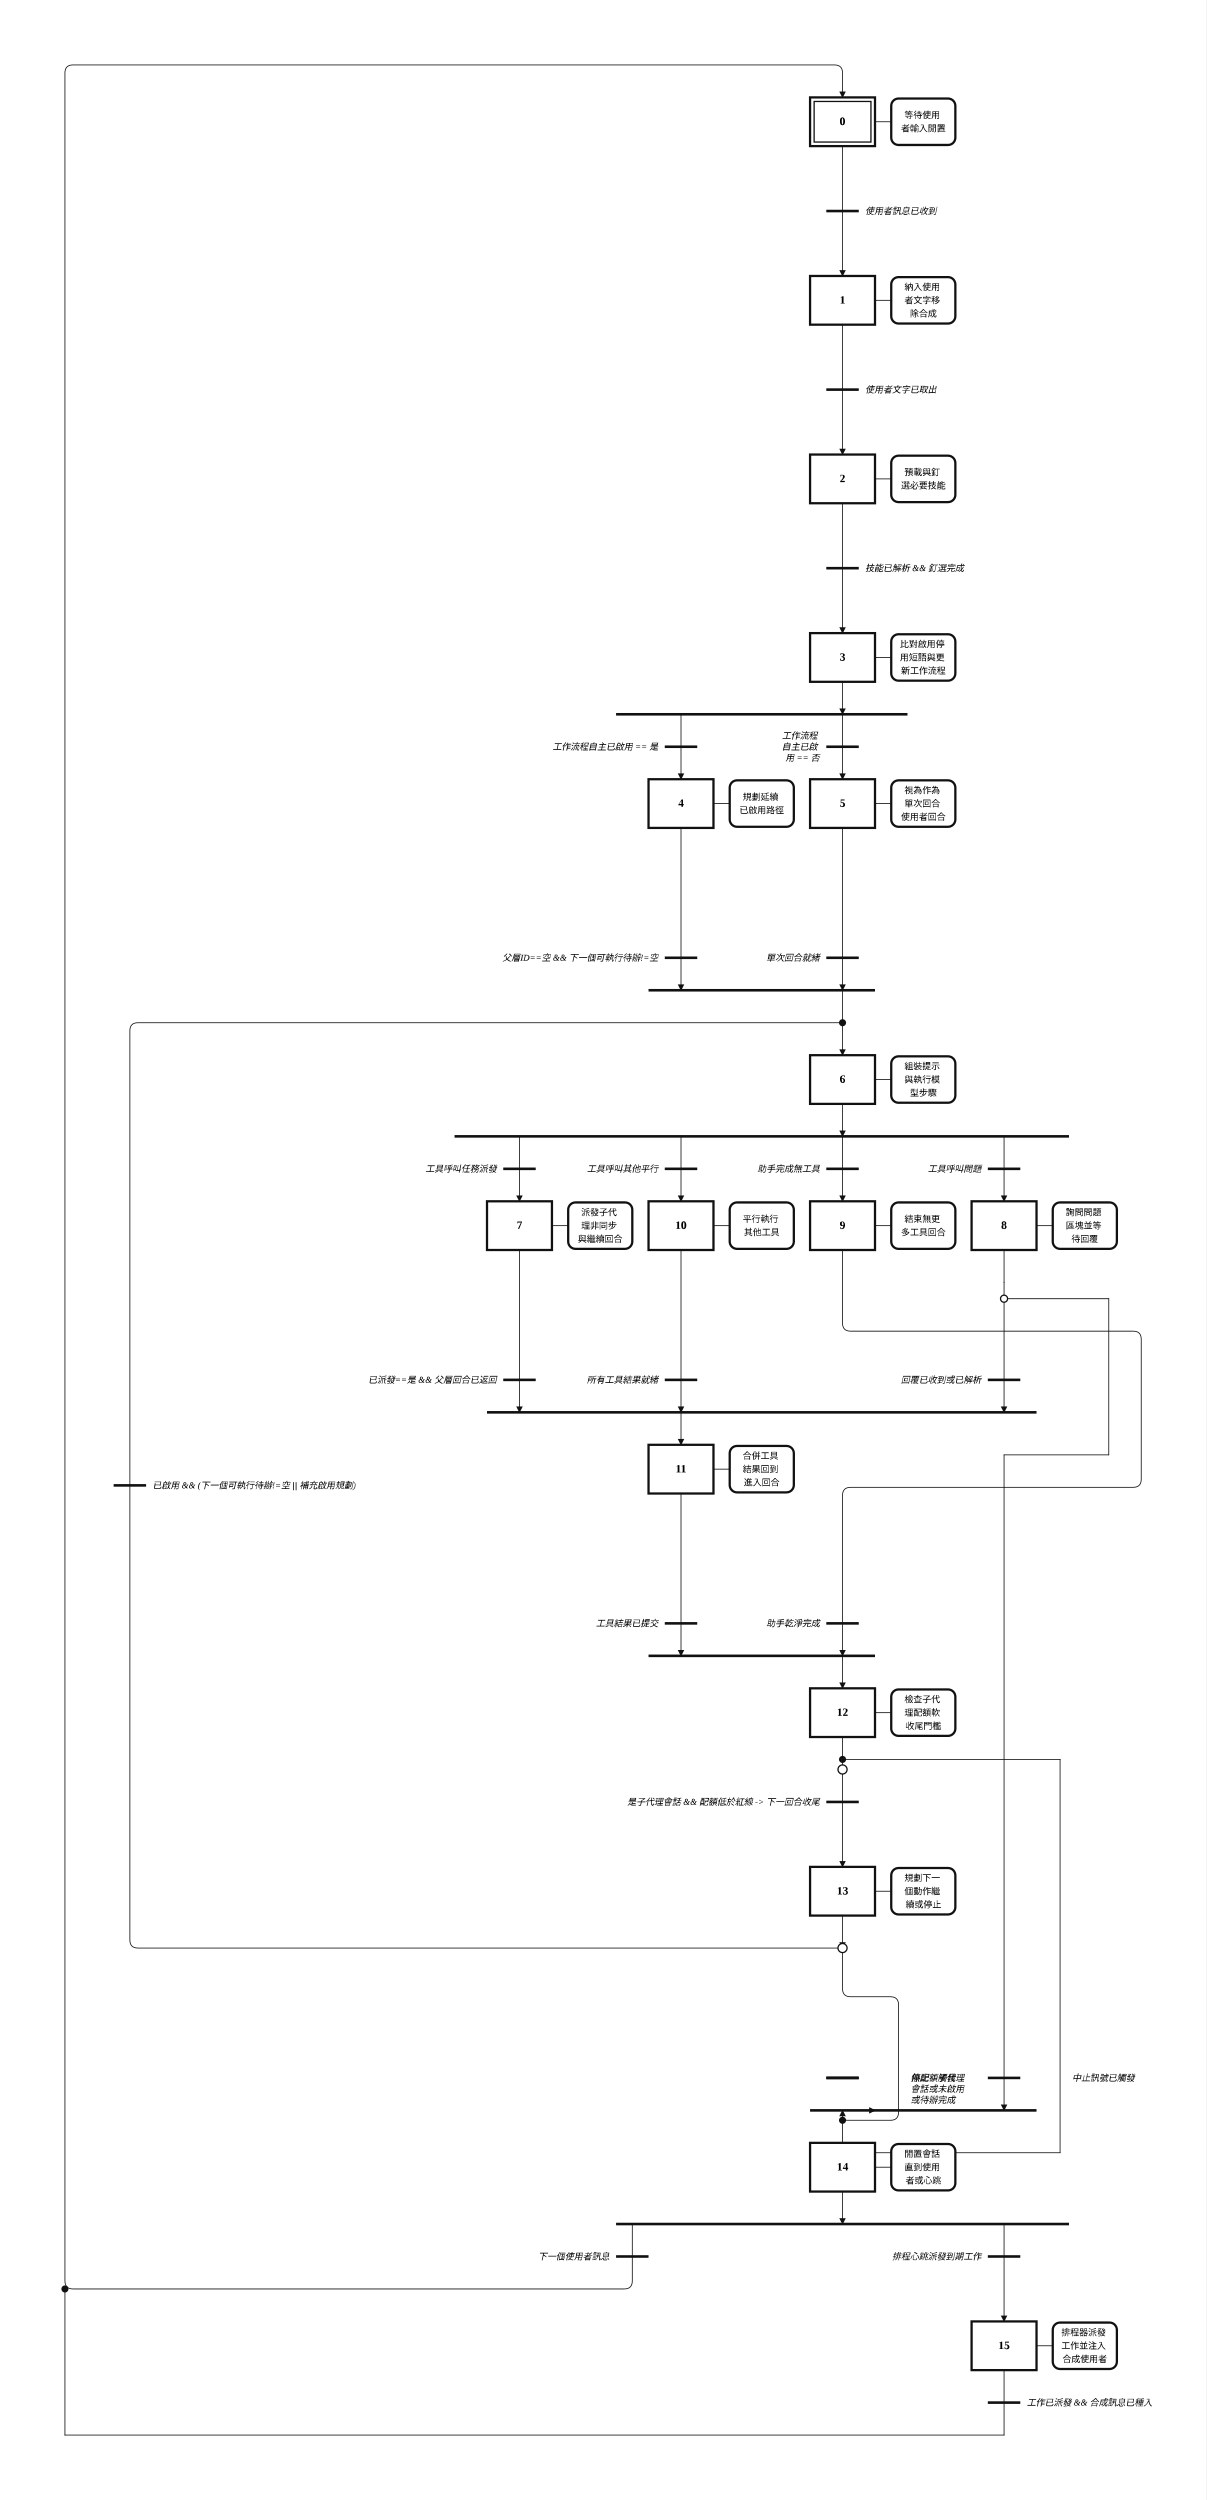
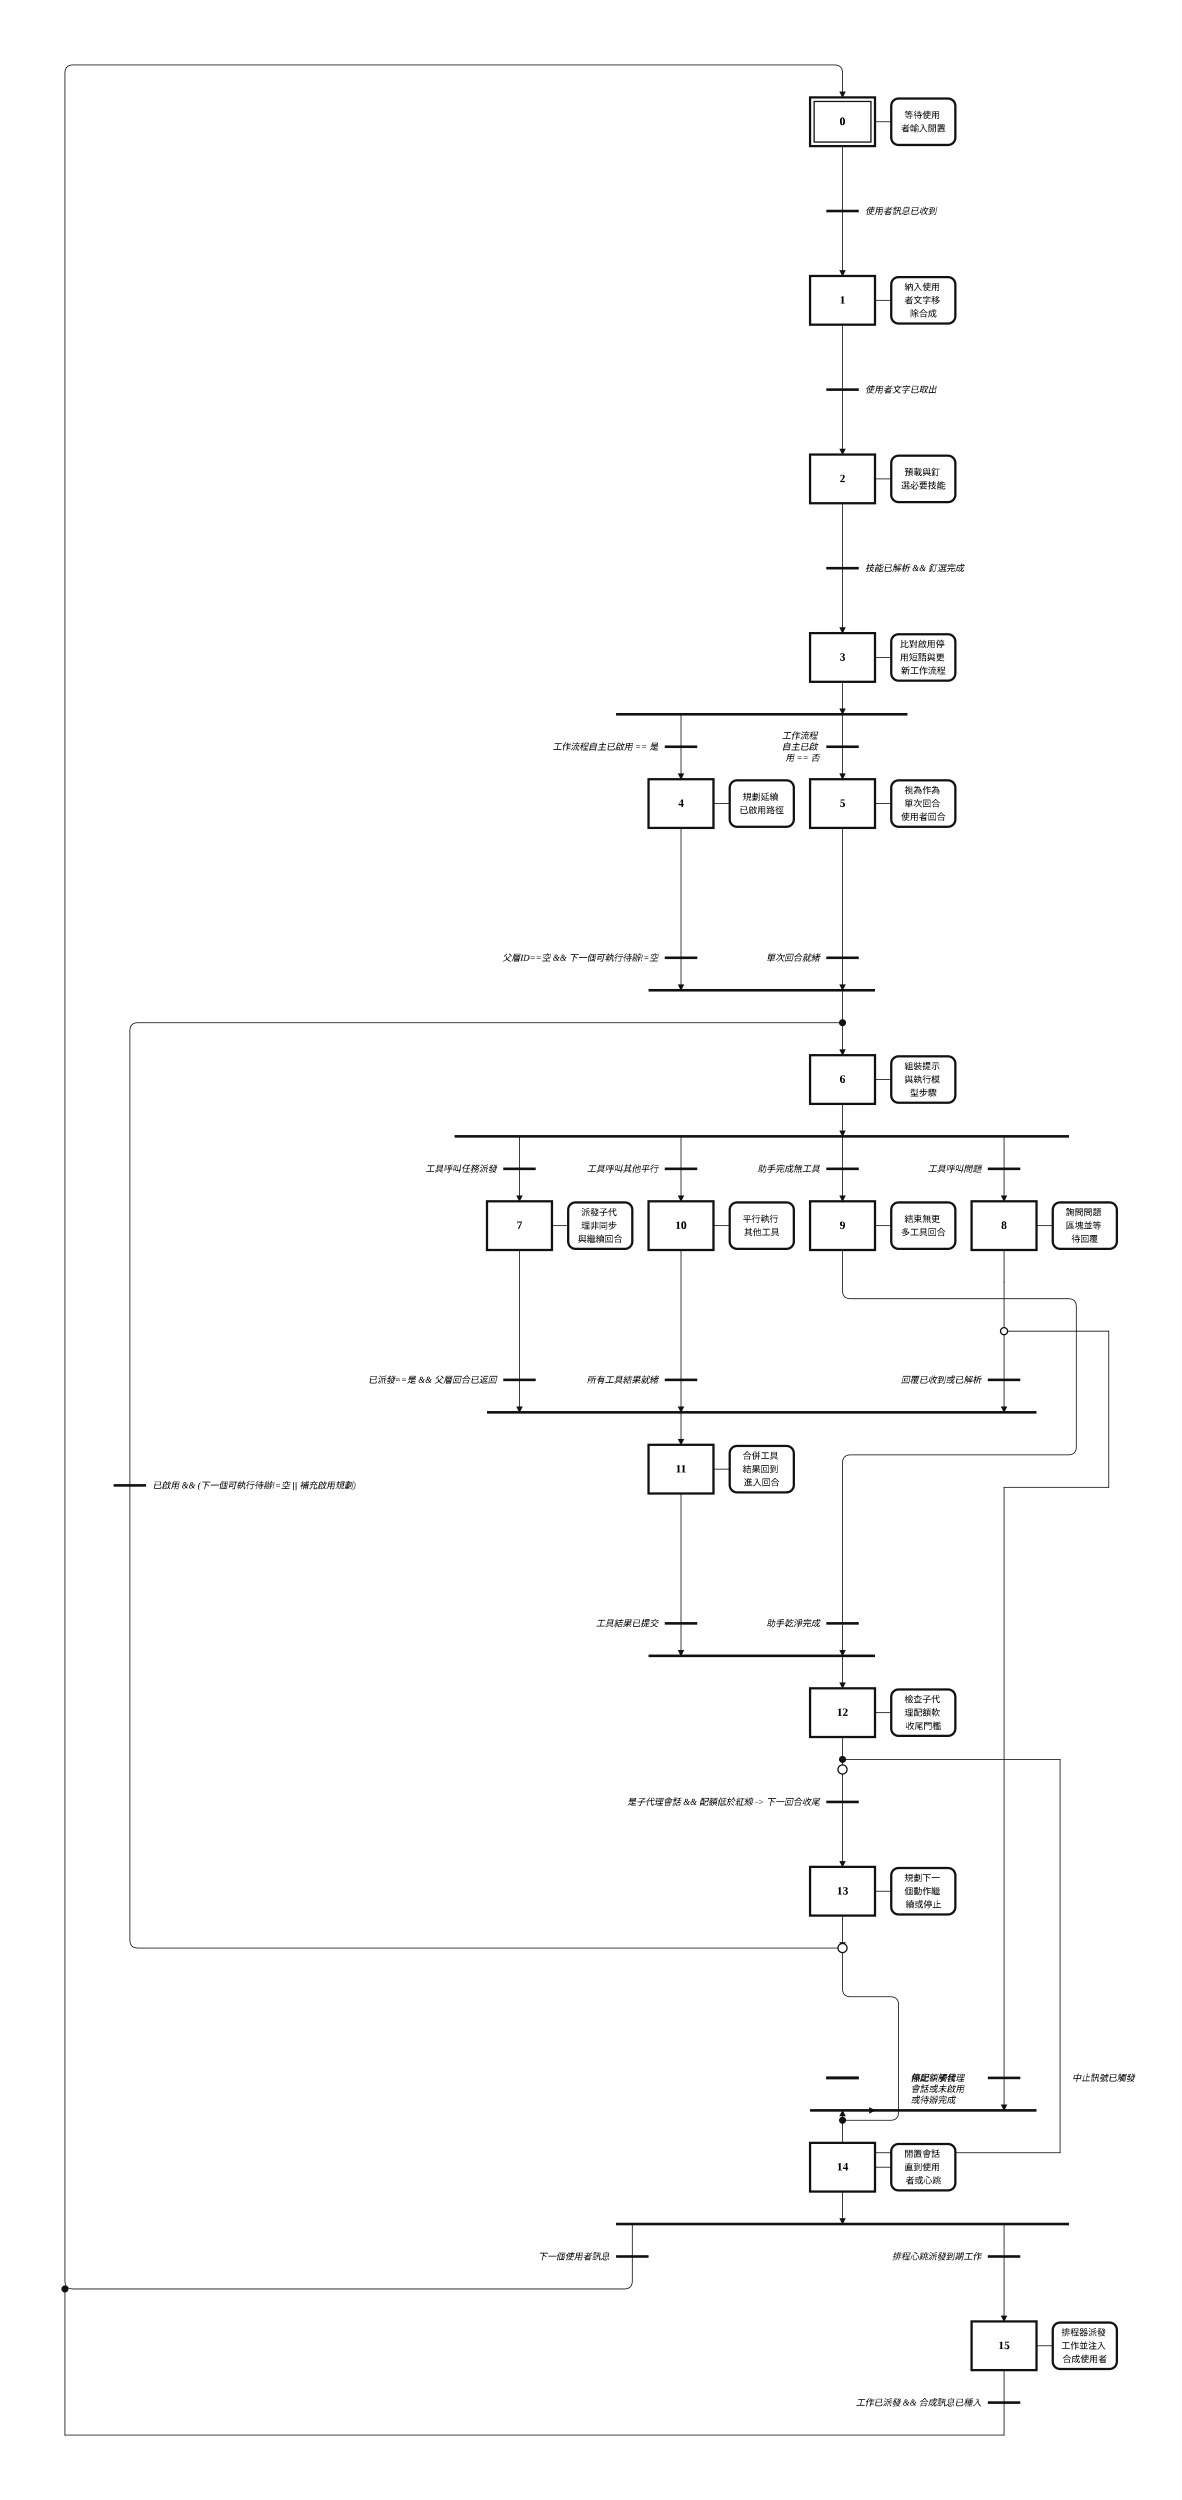
- <svg xmlns="http://www.w3.org/2000/svg" width="1486" height="3080" viewBox="-32.00 -2.00 74.30 154.00" role="img">
+ <svg xmlns="http://www.w3.org/2000/svg" width="1456" height="3080" viewBox="-32.00 -2.00 72.80 154.00" role="img">
  <style>
.step{fill:#fff;stroke:#111;stroke-width:.14}.step-inner{fill:none;stroke:#111;stroke-width:.08}
.action{fill:#fff;stroke:#111;stroke-width:.14}.gate{stroke:#111;stroke-width:.16}
.edge{fill:none;stroke:#111;stroke-width:.05;stroke-linecap:round;stroke-linejoin:round}.edge-arrow{marker-end:url(#arrow)}
.flyover-mask{stroke:#fff;stroke-width:.12;stroke-linecap:round}
.flyover{fill:none;stroke:#111;stroke-width:.05;stroke-linecap:round}
.junction{fill:#111;stroke:#111;stroke-width:0}.branch-junction{fill:#fff;stroke:#111;stroke-width:.08}
.assoc{stroke:#111;stroke-width:.05}.label{font:bold .7px 'Times New Roman', 'BiauKai', 'DFKai-SB', serif;text-anchor:middle;dominant-baseline:middle}
.action-label{font:.55px 'Times New Roman', 'BiauKai', 'DFKai-SB', serif;text-anchor:middle;dominant-baseline:middle}.gate-label{font:italic .55px 'Times New Roman', 'BiauKai', 'DFKai-SB', serif;text-anchor:start;dominant-baseline:middle}.gate-label-left{font:italic .55px 'Times New Roman', 'BiauKai', 'DFKai-SB', serif;text-anchor:end;dominant-baseline:middle}
</style>
  <defs>
    <marker id="arrow" markerWidth="0.4" markerHeight="0.4" refX="0.36" refY="0.2" orient="auto" markerUnits="userSpaceOnUse">
      <path d="M 0 0 L 0.4 0.2 L 0 0.4 z" fill="#111" />
    </marker>
  </defs>
-   <rect x="-32.00" y="-2.00" width="74.30" height="154.00" fill="white" />
+   <rect x="-32.00" y="-2.00" width="72.80" height="154.00" fill="white" />
  <path class="edge edge-arrow" d="M 19.90 118.00 L 19.90 120.50 Q 19.90 121.00 20.40 121.00 L 22.85 121.00 Q 23.35 121.00 23.35 121.50 L 23.35 128.11 Q 23.35 128.61 22.85 128.61 L 20.21 128.61 Q 19.90 128.61 19.90 128.31 L 19.90 128.00" />
  <path class="edge" d="M 19.90 7.00 L 19.90 11.00" />
  <path class="edge edge-arrow" d="M 19.90 11.00 L 19.90 15.00" />
  <path class="edge" d="M 19.90 18.00 L 19.90 22.00" />
  <path class="edge edge-arrow" d="M 19.90 22.00 L 19.90 26.00" />
  <path class="edge" d="M 19.90 29.00 L 19.90 33.00" />
  <path class="edge edge-arrow" d="M 19.90 33.00 L 19.90 37.00" />
  <path class="edge edge-arrow" d="M 19.90 40.00 L 19.90 42.00" />
  <path class="edge edge-arrow" d="M 9.95 42.00 L 9.95 46.00" />
  <path class="edge edge-arrow" d="M 19.90 42.00 L 19.90 46.00" />
  <path class="edge edge-arrow" d="M 9.95 49.00 L 9.95 59.00" />
  <path class="edge edge-arrow" d="M 19.90 59.00 L 19.90 63.00" />
  <path class="edge edge-arrow" d="M 19.90 49.00 L 19.90 59.00" />
  <path class="edge edge-arrow" d="M 19.90 66.00 L 19.90 68.00" />
  <path class="edge edge-arrow" d="M 0.00 68.00 L 0.00 72.00" />
  <path class="edge edge-arrow" d="M 29.85 68.00 L 29.85 72.00" />
  <path class="edge edge-arrow" d="M 19.90 68.00 L 19.90 72.00" />
  <path class="edge edge-arrow" d="M 9.95 68.00 L 9.95 72.00" />
  <path class="edge edge-arrow" d="M 0.00 75.00 L 0.00 85.00" />
  <path class="edge edge-arrow" d="M 9.95 85.00 L 9.95 87.00" />
  <path class="edge" d="M 29.85 75.00 L 29.85 77.00" />
  <path class="edge edge-arrow" d="M 29.85 77.00 L 29.85 85.00" />
-   <path class="edge" d="M 29.85 78.00 L 36.30 78.00" />
-   <path class="edge" d="M 36.30 78.00 L 36.30 87.62" />
-   <path class="edge" d="M 36.30 87.62 L 29.85 87.62" />
-   <path class="edge edge-arrow" d="M 29.85 87.62 L 29.85 128.00" />
+   <path class="edge" d="M 29.85 80.00 L 36.30 80.00" />
+   <path class="edge" d="M 36.30 80.00 L 36.30 89.62" />
+   <path class="edge" d="M 36.30 89.62 L 29.85 89.62" />
+   <path class="edge edge-arrow" d="M 29.85 89.62 L 29.85 128.00" />
  <path class="edge" d="M 19.90 128.61 L 19.90 130.00" />
-   <path class="edge edge-arrow" d="M 19.90 75.00 L 19.90 79.50 Q 19.90 80.00 20.40 80.00 L 37.80 80.00 Q 38.30 80.00 38.30 80.50 L 38.30 89.12 Q 38.30 89.62 37.80 89.62 L 20.40 89.62 Q 19.90 89.62 19.90 90.12 L 19.90 100.00" />
+   <path class="edge edge-arrow" d="M 19.90 75.00 L 19.90 77.50 Q 19.90 78.00 20.40 78.00 L 33.80 78.00 Q 34.30 78.00 34.30 78.50 L 34.30 87.12 Q 34.30 87.62 33.80 87.62 L 20.40 87.62 Q 19.90 87.62 19.90 88.12 L 19.90 100.00" />
  <path class="edge edge-arrow" d="M 19.90 100.00 L 19.90 102.00" />
  <path class="edge edge-arrow" d="M 9.95 75.00 L 9.95 85.00" />
  <path class="edge edge-arrow" d="M 9.95 90.00 L 9.95 100.00" />
  <path class="edge" d="M 19.90 105.00 L 19.90 107.00" />
  <path class="edge" d="M 19.90 107.00 L 19.90 109.00" />
  <path class="edge edge-arrow" d="M 19.90 109.00 L 19.90 113.00" />
  <path class="edge" d="M 19.90 106.38 L 33.30 106.38" />
  <path class="edge" d="M 33.30 106.38 L 33.30 130.61" />
  <path class="edge" d="M 33.30 130.61 L 19.90 130.61" />
  <path class="edge" d="M 19.90 130.61 L 19.90 130.00" />
  <path class="edge edge-arrow" d="M 19.90 128.00 L 21.90 128.00" />
  <path class="edge edge-arrow" d="M 19.90 116.00 L 19.90 118.00" />
  <path class="edge" d="M 19.90 118.00 L -23.50 118.00 Q -24.00 118.00 -24.00 117.50 L -24.00 61.50 Q -24.00 61.00 -23.50 61.00 L 19.90 61.00" />
  <path class="edge edge-arrow" d="M 19.90 133.00 L 19.90 135.00" />
  <path class="edge edge-arrow" d="M 6.95 135.00 L 6.95 138.50 Q 6.95 139.00 6.45 139.00 L -27.50 139.00 Q -28.00 139.00 -28.00 138.50 L -28.00 2.50 Q -28.00 2.00 -27.50 2.00 L 19.40 2.00 Q 19.90 2.00 19.90 2.50 L 19.90 4.00" />
  <path class="edge edge-arrow" d="M 29.85 135.00 L 29.85 141.00" />
  <path class="edge" d="M 29.85 144.00 L 29.85 146.00" />
  <path class="edge" d="M 29.85 146.00 L 29.85 148.00" />
  <path class="edge" d="M 29.85 148.00 L -28.00 148.00" />
  <path class="edge" d="M -28.00 148.00 L -28.00 139.00" />
  <rect class="step" x="17.90" y="4.00" width="4.00" height="3.00" />
  <rect class="step-inner" x="18.15" y="4.25" width="3.50" height="2.50" />
  <text class="label" x="19.90" y="5.50">0</text>
  <rect class="step" x="17.90" y="15.00" width="4.00" height="3.00" />
  <text class="label" x="19.90" y="16.50">1</text>
  <rect class="step" x="17.90" y="26.00" width="4.00" height="3.00" />
  <text class="label" x="19.90" y="27.50">2</text>
  <rect class="step" x="17.90" y="37.00" width="4.00" height="3.00" />
  <text class="label" x="19.90" y="38.50">3</text>
  <rect class="step" x="7.95" y="46.00" width="4.00" height="3.00" />
  <text class="label" x="9.95" y="47.50">4</text>
  <rect class="step" x="17.90" y="46.00" width="4.00" height="3.00" />
  <text class="label" x="19.90" y="47.50">5</text>
  <rect class="step" x="17.90" y="63.00" width="4.00" height="3.00" />
  <text class="label" x="19.90" y="64.50">6</text>
  <rect class="step" x="-2.00" y="72.00" width="4.00" height="3.00" />
  <text class="label" x="0.00" y="73.50">7</text>
  <rect class="step" x="27.85" y="72.00" width="4.00" height="3.00" />
  <text class="label" x="29.85" y="73.50">8</text>
  <rect class="step" x="17.90" y="72.00" width="4.00" height="3.00" />
  <text class="label" x="19.90" y="73.50">9</text>
  <rect class="step" x="7.95" y="72.00" width="4.00" height="3.00" />
  <text class="label" x="9.95" y="73.50">10</text>
  <rect class="step" x="7.95" y="87.00" width="4.00" height="3.00" />
  <text class="label" x="9.95" y="88.50">11</text>
  <rect class="step" x="17.90" y="102.00" width="4.00" height="3.00" />
  <text class="label" x="19.90" y="103.50">12</text>
  <rect class="step" x="17.90" y="113.00" width="4.00" height="3.00" />
  <text class="label" x="19.90" y="114.50">13</text>
  <rect class="step" x="17.90" y="130.00" width="4.00" height="3.00" />
  <text class="label" x="19.90" y="131.50">14</text>
  <rect class="step" x="27.85" y="141.00" width="4.00" height="3.00" />
  <text class="label" x="29.85" y="142.50">15</text>
  <line class="assoc" x1="21.90" y1="5.50" x2="22.90" y2="5.50" />
  <rect class="action" x="22.90" y="4.07" width="3.95" height="2.86" rx="0.45" ry="0.45" />
  <text class="action-label" x="24.88" y="5.09">
    <tspan x="24.88" dy="0">等待使用</tspan>
    <tspan x="24.88" dy="0.82">者輸入閒置</tspan>
  </text>
  <line class="assoc" x1="21.90" y1="16.50" x2="22.90" y2="16.50" />
  <rect class="action" x="22.90" y="15.07" width="3.95" height="2.86" rx="0.45" ry="0.45" />
  <text class="action-label" x="24.88" y="15.68">
    <tspan x="24.88" dy="0">納入使用</tspan>
    <tspan x="24.88" dy="0.82">者文字移</tspan>
    <tspan x="24.88" dy="0.82">除合成</tspan>
  </text>
  <line class="assoc" x1="21.90" y1="27.50" x2="22.90" y2="27.50" />
  <rect class="action" x="22.90" y="26.07" width="3.95" height="2.86" rx="0.45" ry="0.45" />
  <text class="action-label" x="24.88" y="27.09">
    <tspan x="24.88" dy="0">預載與釘</tspan>
    <tspan x="24.88" dy="0.82">選必要技能</tspan>
  </text>
  <line class="assoc" x1="21.90" y1="38.50" x2="22.90" y2="38.50" />
  <rect class="action" x="22.90" y="37.07" width="3.95" height="2.86" rx="0.45" ry="0.45" />
  <text class="action-label" x="24.88" y="37.68">
    <tspan x="24.88" dy="0">比對啟用停</tspan>
    <tspan x="24.88" dy="0.82">用短語與更</tspan>
    <tspan x="24.88" dy="0.82">新工作流程</tspan>
  </text>
  <line class="assoc" x1="11.95" y1="47.50" x2="12.95" y2="47.50" />
  <rect class="action" x="12.95" y="46.07" width="3.95" height="2.86" rx="0.45" ry="0.45" />
  <text class="action-label" x="14.92" y="47.09">
    <tspan x="14.92" dy="0">規劃延續</tspan>
    <tspan x="14.92" dy="0.82">已啟用路徑</tspan>
  </text>
  <line class="assoc" x1="21.90" y1="47.50" x2="22.90" y2="47.50" />
  <rect class="action" x="22.90" y="46.07" width="3.95" height="2.86" rx="0.45" ry="0.45" />
  <text class="action-label" x="24.88" y="46.68">
    <tspan x="24.88" dy="0">視為作為</tspan>
    <tspan x="24.88" dy="0.82">單次回合</tspan>
    <tspan x="24.88" dy="0.82">使用者回合</tspan>
  </text>
  <line class="assoc" x1="21.90" y1="64.50" x2="22.90" y2="64.50" />
  <rect class="action" x="22.90" y="63.07" width="3.95" height="2.86" rx="0.45" ry="0.45" />
  <text class="action-label" x="24.88" y="63.68">
    <tspan x="24.88" dy="0">組裝提示</tspan>
    <tspan x="24.88" dy="0.82">與執行模</tspan>
    <tspan x="24.88" dy="0.82">型步驟</tspan>
  </text>
  <line class="assoc" x1="2.00" y1="73.50" x2="3.00" y2="73.50" />
  <rect class="action" x="3.00" y="72.07" width="3.95" height="2.86" rx="0.45" ry="0.45" />
  <text class="action-label" x="4.97" y="72.68">
    <tspan x="4.97" dy="0">派發子代</tspan>
    <tspan x="4.97" dy="0.82">理非同步</tspan>
    <tspan x="4.97" dy="0.82">與繼續回合</tspan>
  </text>
  <line class="assoc" x1="31.85" y1="73.50" x2="32.85" y2="73.50" />
  <rect class="action" x="32.85" y="72.07" width="3.95" height="2.86" rx="0.45" ry="0.45" />
  <text class="action-label" x="34.82" y="72.68">
    <tspan x="34.82" dy="0">詢問問題</tspan>
    <tspan x="34.82" dy="0.82">區塊並等</tspan>
    <tspan x="34.82" dy="0.82">待回覆</tspan>
  </text>
  <line class="assoc" x1="21.90" y1="73.50" x2="22.90" y2="73.50" />
  <rect class="action" x="22.90" y="72.07" width="3.95" height="2.86" rx="0.45" ry="0.45" />
  <text class="action-label" x="24.88" y="73.09">
    <tspan x="24.88" dy="0">結束無更</tspan>
    <tspan x="24.88" dy="0.82">多工具回合</tspan>
  </text>
  <line class="assoc" x1="11.95" y1="73.50" x2="12.95" y2="73.50" />
  <rect class="action" x="12.95" y="72.07" width="3.95" height="2.86" rx="0.45" ry="0.45" />
  <text class="action-label" x="14.92" y="73.09">
    <tspan x="14.92" dy="0">平行執行</tspan>
    <tspan x="14.92" dy="0.82">其他工具</tspan>
  </text>
  <line class="assoc" x1="11.95" y1="88.50" x2="12.95" y2="88.50" />
  <rect class="action" x="12.95" y="87.07" width="3.95" height="2.86" rx="0.45" ry="0.45" />
  <text class="action-label" x="14.92" y="87.68">
    <tspan x="14.92" dy="0">合併工具</tspan>
    <tspan x="14.92" dy="0.82">結果回到</tspan>
    <tspan x="14.92" dy="0.82">進入回合</tspan>
  </text>
  <line class="assoc" x1="21.90" y1="103.50" x2="22.90" y2="103.50" />
  <rect class="action" x="22.90" y="102.07" width="3.95" height="2.86" rx="0.45" ry="0.45" />
  <text class="action-label" x="24.88" y="102.68">
    <tspan x="24.88" dy="0">檢查子代</tspan>
    <tspan x="24.88" dy="0.82">理配額軟</tspan>
    <tspan x="24.88" dy="0.82">收尾門檻</tspan>
  </text>
  <line class="assoc" x1="21.90" y1="114.50" x2="22.90" y2="114.50" />
  <rect class="action" x="22.90" y="113.07" width="3.95" height="2.86" rx="0.45" ry="0.45" />
  <text class="action-label" x="24.88" y="113.68">
    <tspan x="24.88" dy="0">規劃下一</tspan>
    <tspan x="24.88" dy="0.82">個動作繼</tspan>
    <tspan x="24.88" dy="0.82">續或停止</tspan>
  </text>
  <line class="assoc" x1="21.90" y1="131.50" x2="22.90" y2="131.50" />
  <rect class="action" x="22.90" y="130.07" width="3.95" height="2.86" rx="0.45" ry="0.45" />
  <text class="action-label" x="24.88" y="130.68">
    <tspan x="24.88" dy="0">閒置會話</tspan>
    <tspan x="24.88" dy="0.82">直到使用</tspan>
    <tspan x="24.88" dy="0.82">者或心跳</tspan>
  </text>
  <line class="assoc" x1="31.85" y1="142.50" x2="32.85" y2="142.50" />
  <rect class="action" x="32.85" y="141.07" width="3.95" height="2.86" rx="0.45" ry="0.45" />
  <text class="action-label" x="34.82" y="141.68">
    <tspan x="34.82" dy="0">排程器派發</tspan>
    <tspan x="34.82" dy="0.82">工作並注入</tspan>
    <tspan x="34.82" dy="0.82">合成使用者</tspan>
  </text>
  <line class="gate" x1="18.90" y1="11.00" x2="20.90" y2="11.00" />
  <text class="gate-label" x="21.30" y="11.00">
    <tspan x="21.30" dy="0">使用者訊息已收到</tspan>
  </text>
  <line class="gate" x1="18.90" y1="22.00" x2="20.90" y2="22.00" />
  <text class="gate-label" x="21.30" y="22.00">
    <tspan x="21.30" dy="0">使用者文字已取出</tspan>
  </text>
  <line class="gate" x1="18.90" y1="33.00" x2="20.90" y2="33.00" />
  <text class="gate-label" x="21.30" y="33.00">
    <tspan x="21.30" dy="0">技能已解析 &amp;&amp; 釘選完成</tspan>
  </text>
  <line class="gate" x1="5.95" y1="42.00" x2="23.90" y2="42.00" />
  <line class="gate" x1="7.95" y1="59.00" x2="21.90" y2="59.00" />
  <line class="gate" x1="-4.00" y1="68.00" x2="33.85" y2="68.00" />
  <line class="gate" x1="-2.00" y1="85.00" x2="31.85" y2="85.00" />
  <line class="gate" x1="17.90" y1="128.00" x2="31.85" y2="128.00" />
  <line class="gate" x1="7.95" y1="100.00" x2="21.90" y2="100.00" />
  <line class="gate" x1="18.90" y1="109.00" x2="20.90" y2="109.00" />
  <text class="gate-label-left" x="18.50" y="109.00">
    <tspan x="18.50" dy="0">是子代理會話 &amp;&amp; 配額低於紅線 -&gt; 下一回合收尾</tspan>
  </text>
  <circle class="branch-junction" cx="19.90" cy="118.00" r="0.28" />
  <line class="gate" x1="5.95" y1="135.00" x2="33.85" y2="135.00" />
  <line class="gate" x1="28.85" y1="146.00" x2="30.85" y2="146.00" />
-   <text class="gate-label" x="31.25" y="146.00">
-     <tspan x="31.25" dy="0">工作已派發 &amp;&amp; 合成訊息已種入</tspan>
+   <text class="gate-label-left" x="28.45" y="146.00">
+     <tspan x="28.45" dy="0">工作已派發 &amp;&amp; 合成訊息已種入</tspan>
  </text>
  <line class="gate" x1="8.95" y1="44.00" x2="10.95" y2="44.00" />
  <text class="gate-label-left" x="8.55" y="44.00">
    <tspan x="8.55" dy="0">工作流程自主已啟用 == 是</tspan>
  </text>
  <line class="gate" x1="18.90" y1="44.00" x2="20.90" y2="44.00" />
  <text class="gate-label-left" x="18.50" y="43.32">
    <tspan x="18.50" dy="0">工作流程</tspan>
    <tspan x="18.50" dy="0.68">自主已啟</tspan>
    <tspan x="18.50" dy="0.68">用 == 否</tspan>
  </text>
  <line class="gate" x1="8.95" y1="57.00" x2="10.95" y2="57.00" />
  <text class="gate-label-left" x="8.55" y="57.00">
    <tspan x="8.55" dy="0">父層ID==空 &amp;&amp; 下一個可執行待辦!=空</tspan>
  </text>
  <line class="gate" x1="18.90" y1="57.00" x2="20.90" y2="57.00" />
  <text class="gate-label-left" x="18.50" y="57.00">
    <tspan x="18.50" dy="0">單次回合就緒</tspan>
  </text>
  <line class="gate" x1="-1.00" y1="70.00" x2="1.00" y2="70.00" />
  <text class="gate-label-left" x="-1.40" y="70.00">
    <tspan x="-1.40" dy="0">工具呼叫任務派發</tspan>
  </text>
  <line class="gate" x1="28.85" y1="70.00" x2="30.85" y2="70.00" />
  <text class="gate-label-left" x="28.45" y="70.00">
    <tspan x="28.45" dy="0">工具呼叫問題</tspan>
  </text>
  <line class="gate" x1="18.90" y1="70.00" x2="20.90" y2="70.00" />
  <text class="gate-label-left" x="18.50" y="70.00">
    <tspan x="18.50" dy="0">助手完成無工具</tspan>
  </text>
  <line class="gate" x1="8.95" y1="70.00" x2="10.95" y2="70.00" />
  <text class="gate-label-left" x="8.55" y="70.00">
    <tspan x="8.55" dy="0">工具呼叫其他平行</tspan>
  </text>
  <line class="gate" x1="-1.00" y1="83.00" x2="1.00" y2="83.00" />
  <text class="gate-label-left" x="-1.40" y="83.00">
    <tspan x="-1.40" dy="0">已派發==是 &amp;&amp; 父層回合已返回</tspan>
  </text>
  <line class="gate" x1="28.85" y1="83.00" x2="30.85" y2="83.00" />
  <text class="gate-label-left" x="28.45" y="83.00">
    <tspan x="28.45" dy="0">回覆已收到或已解析</tspan>
  </text>
  <line class="gate" x1="28.85" y1="126.00" x2="30.85" y2="126.00" />
  <text class="gate-label" x="34.05" y="126.00">
    <tspan x="34.05" dy="0">中止訊號已觸發</tspan>
  </text>
  <line class="gate" x1="18.90" y1="98.00" x2="20.90" y2="98.00" />
  <text class="gate-label-left" x="18.50" y="98.00">
    <tspan x="18.50" dy="0">助手乾淨完成</tspan>
  </text>
  <line class="gate" x1="8.95" y1="83.00" x2="10.95" y2="83.00" />
  <text class="gate-label-left" x="8.55" y="83.00">
    <tspan x="8.55" dy="0">所有工具結果就緒</tspan>
  </text>
  <line class="gate" x1="8.95" y1="98.00" x2="10.95" y2="98.00" />
  <text class="gate-label-left" x="8.55" y="98.00">
    <tspan x="8.55" dy="0">工具結果已提交</tspan>
  </text>
  <line class="gate" x1="18.90" y1="126.00" x2="20.90" y2="126.00" />
  <text class="gate-label" x="24.10" y="126.00">
    <tspan x="24.10" dy="0">無配額觸發</tspan>
  </text>
  <line class="gate" x1="-25.00" y1="89.50" x2="-23.00" y2="89.50" />
  <text class="gate-label" x="-22.60" y="89.50">
    <tspan x="-22.60" dy="0">已啟用 &amp;&amp; (下一個可執行待辦!=空 || 補充啟用規劃)</tspan>
  </text>
  <line class="gate" x1="18.90" y1="126.00" x2="20.90" y2="126.00" />
  <text class="gate-label" x="24.10" y="126.00">
    <tspan x="24.10" dy="0">停止：子代理</tspan>
    <tspan x="24.10" dy="0.68">會話或未啟用</tspan>
    <tspan x="24.10" dy="0.68">或待辦完成</tspan>
  </text>
  <line class="gate" x1="5.95" y1="137.00" x2="7.95" y2="137.00" />
  <text class="gate-label-left" x="5.55" y="137.00">
    <tspan x="5.55" dy="0">下一個使用者訊息</tspan>
  </text>
  <line class="gate" x1="28.85" y1="137.00" x2="30.85" y2="137.00" />
  <text class="gate-label-left" x="28.45" y="137.00">
    <tspan x="28.45" dy="0">排程心跳派發到期工作</tspan>
  </text>
  <circle class="junction" cx="19.90" cy="128.61" r="0.22" />
  <circle class="junction" cx="19.90" cy="61.00" r="0.22" />
-   <circle class="branch-junction" cx="29.85" cy="78.00" r="0.22" />
+   <circle class="branch-junction" cx="29.85" cy="80.00" r="0.22" />
  <circle class="junction" cx="19.90" cy="106.38" r="0.22" />
  <circle class="junction" cx="-28.00" cy="139.00" r="0.22" />
  <circle class="branch-junction" cx="19.90" cy="107.00" r="0.28" />
</svg>
